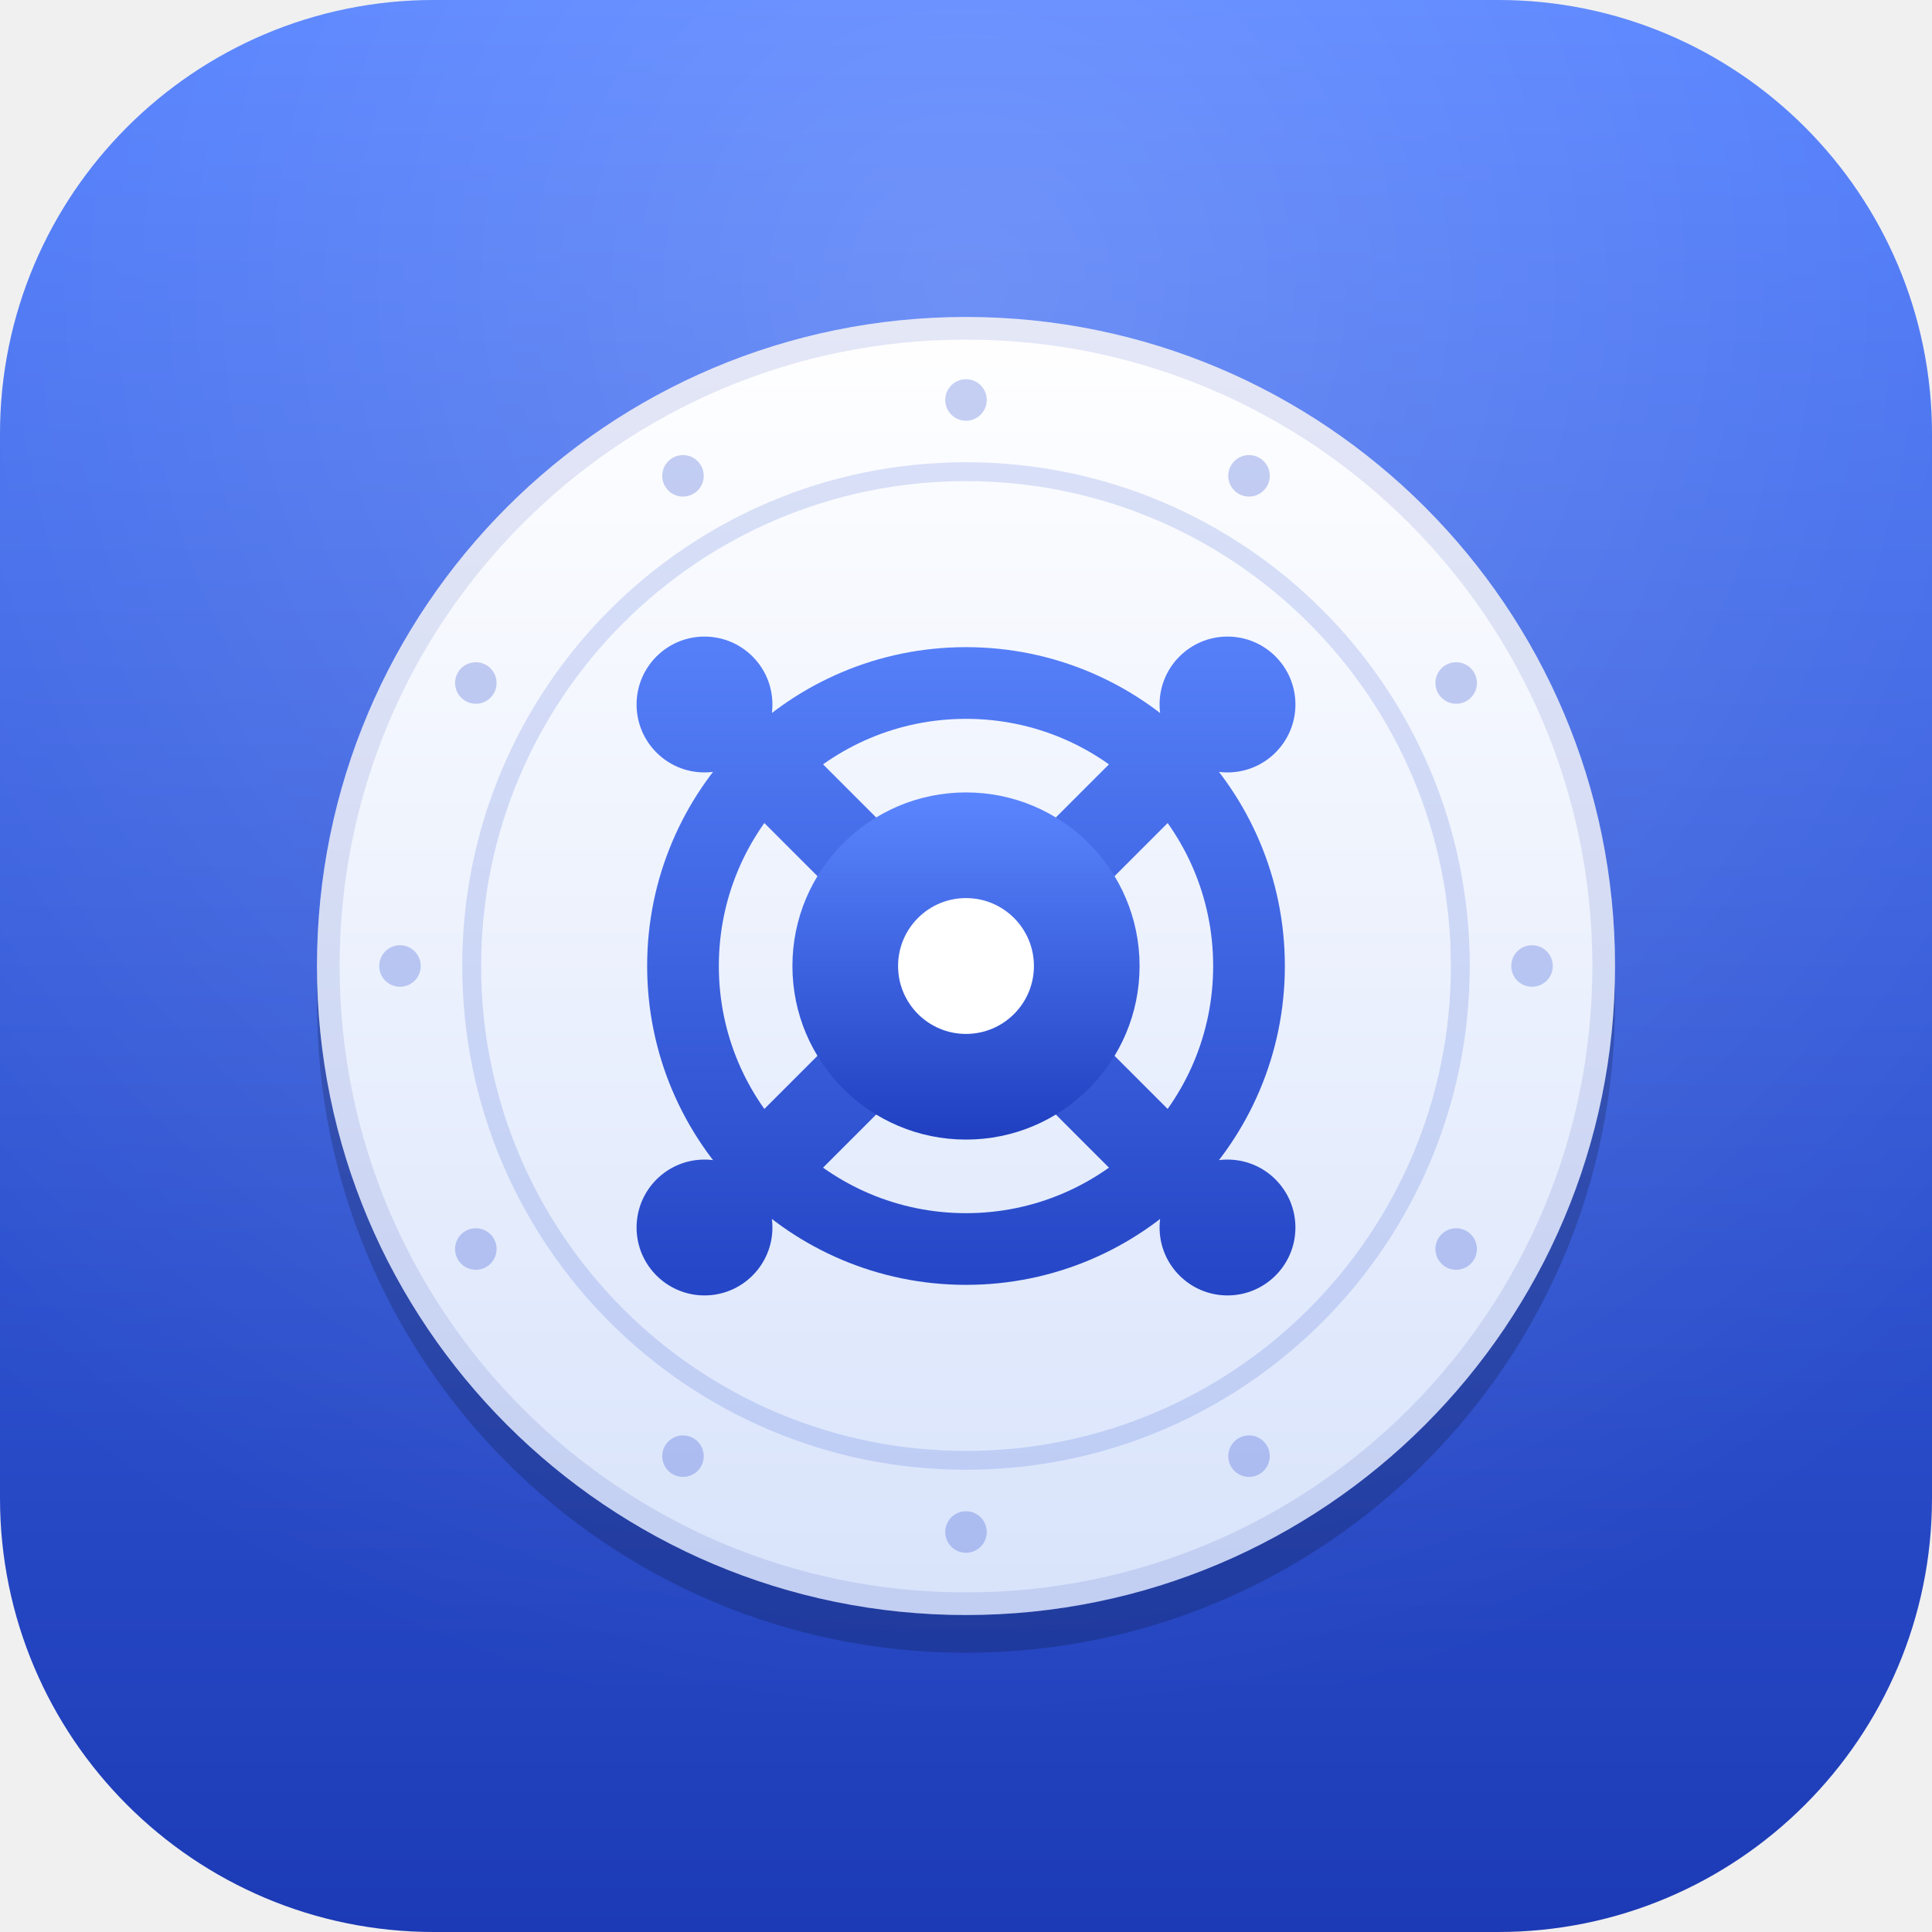
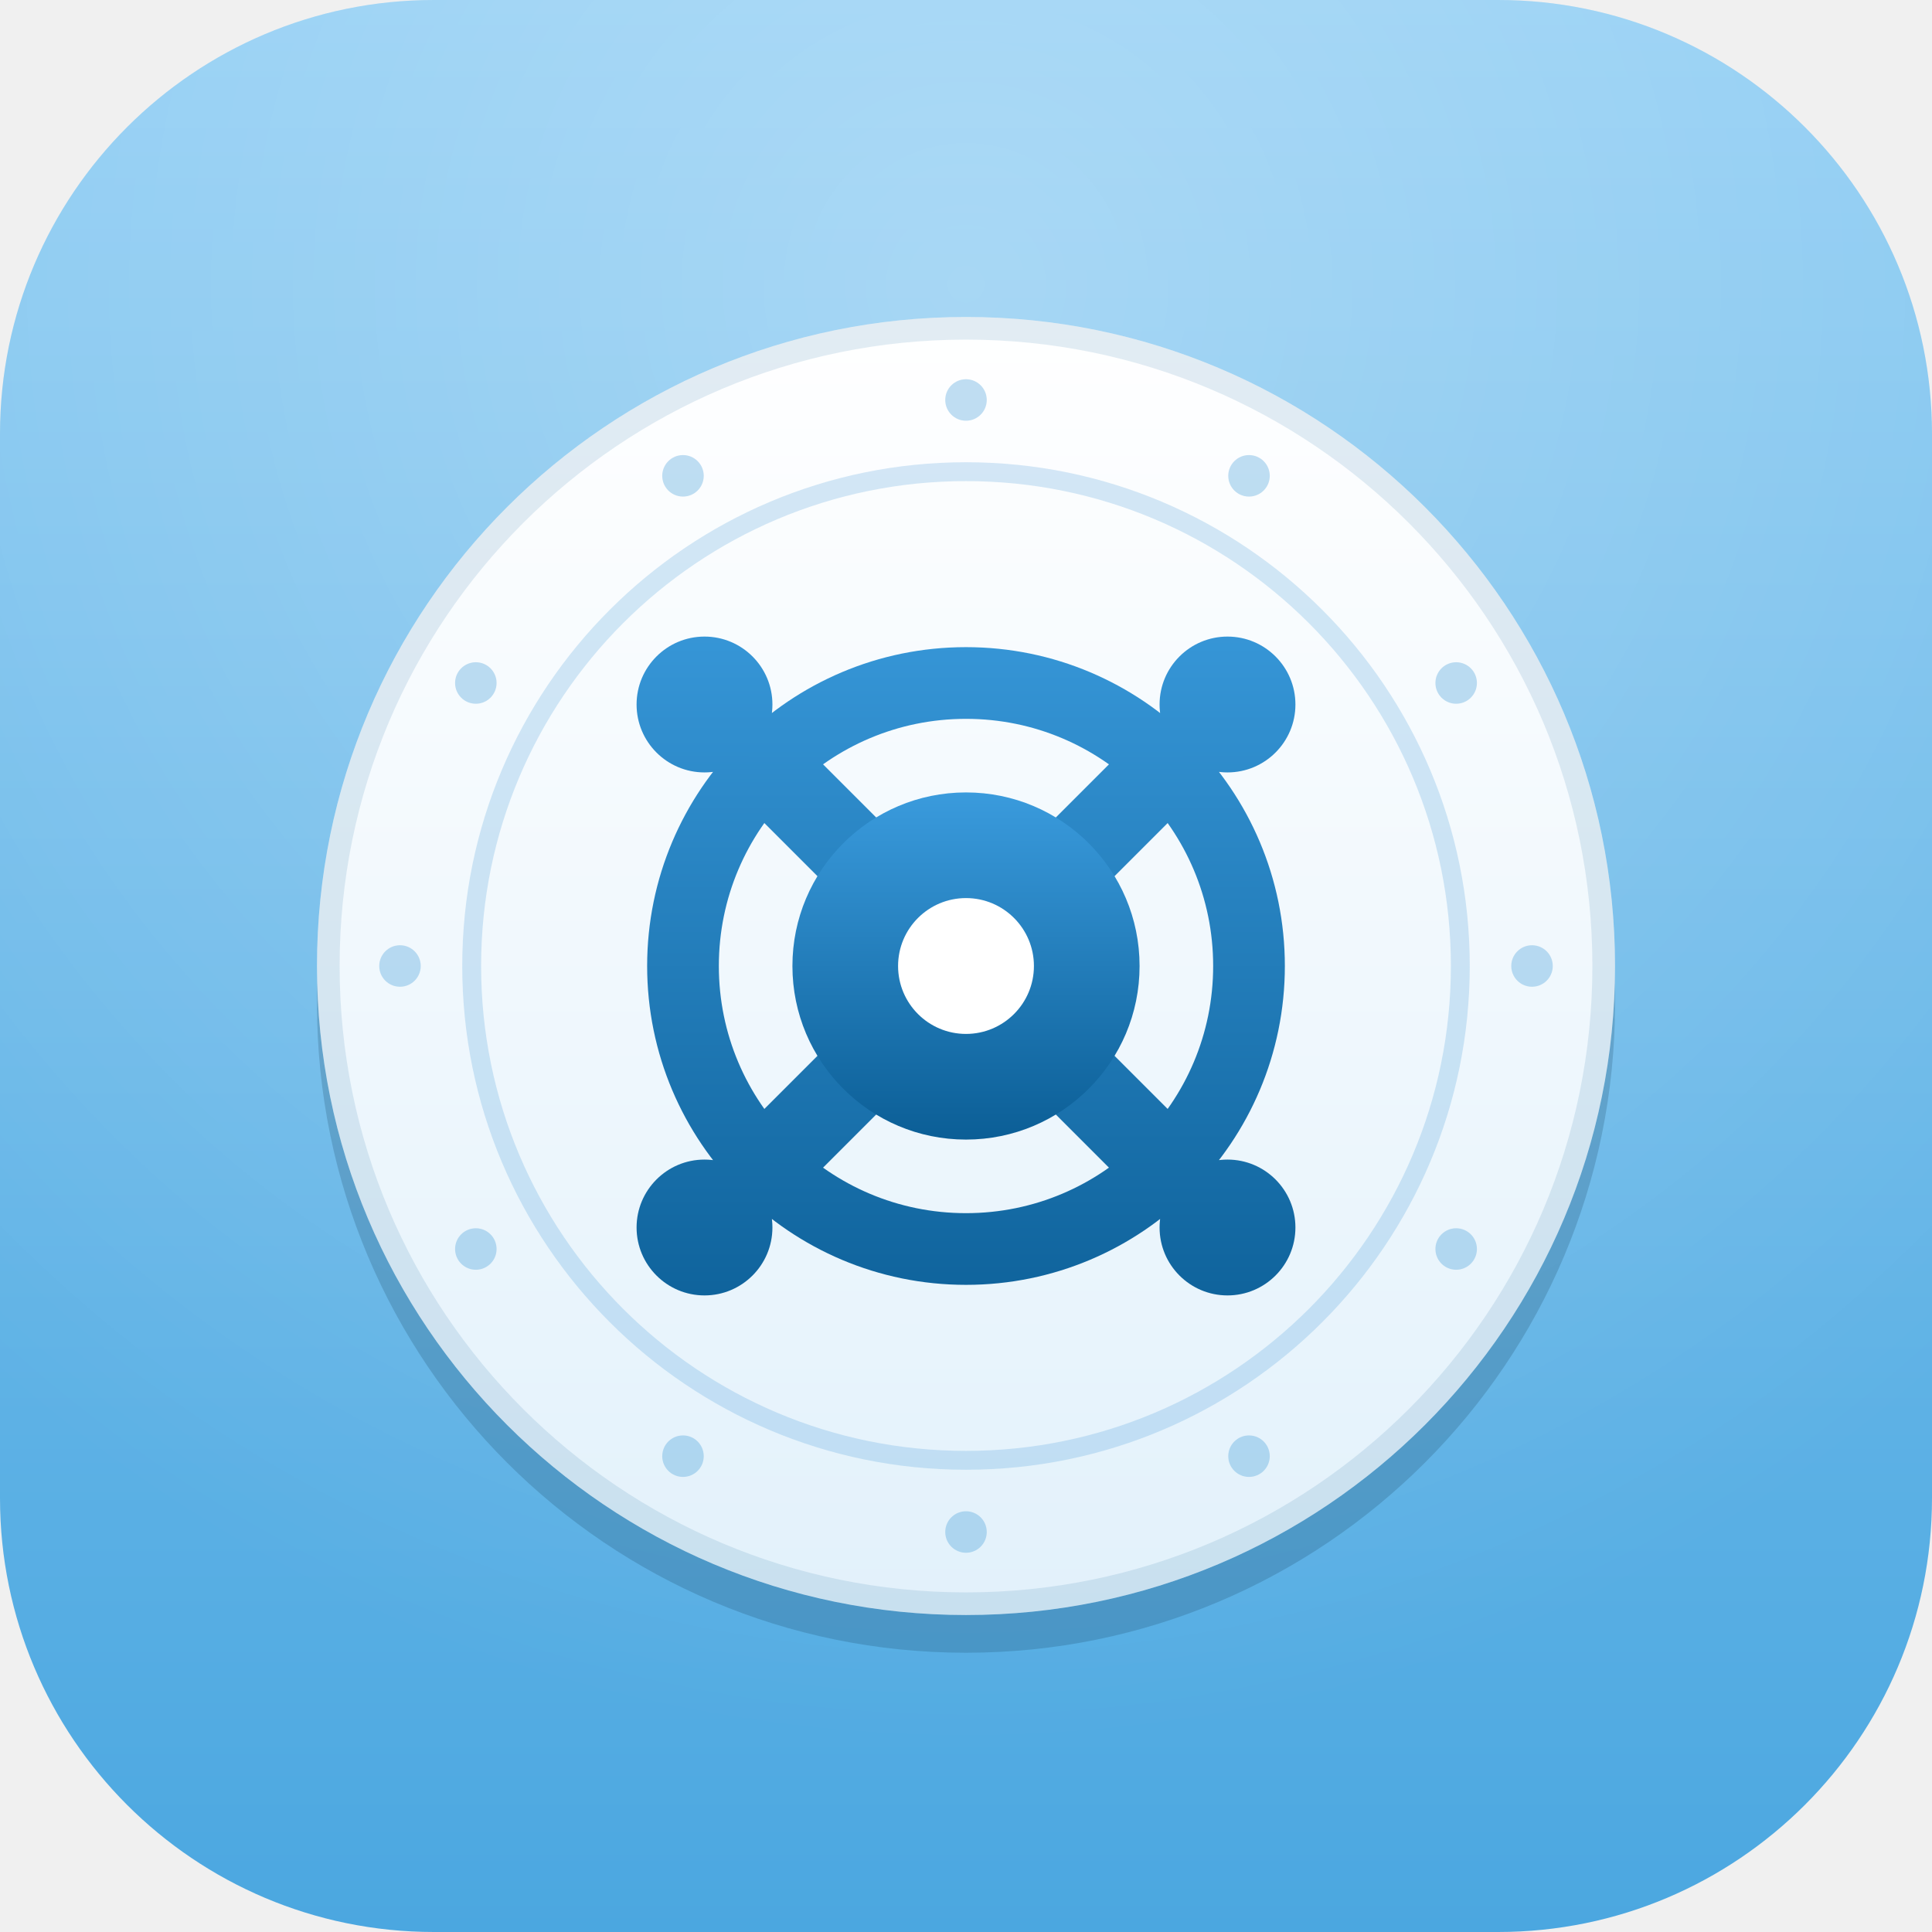
<svg xmlns="http://www.w3.org/2000/svg" viewBox="0 0 1024 1024" width="1024" height="1024">
  <defs>
    <clipPath id="sq">
      <rect width="1024" height="1024" rx="230" />
    </clipPath>
  </defs>
  <g clip-path="url(#sq)">
    <defs>
      <linearGradient id="L0bg" gradientUnits="userSpaceOnUse" x1="0" y1="0" x2="0" y2="1024">
-         <stop offset="0" stop-color="#4C7BFF" />
-         <stop offset="1" stop-color="#1C3AB5" />
+         <stop offset="0" stop-color="#8FCDF3" />
+         <stop offset="1" stop-color="#4BA7E0" />
      </linearGradient>
      <radialGradient id="L0hi" cx=".5" cy=".15" r=".75">
-         <stop offset="0" stop-color="#FFFFFF" stop-opacity=".22" />
+         <stop offset="0" stop-color="#FFFFFF" stop-opacity=".28" />
        <stop offset="1" stop-color="#FFFFFF" stop-opacity="0" />
      </radialGradient>
    </defs>
    <rect width="1024" height="1024" fill="url(#L0bg)" />
    <rect width="1024" height="1024" fill="url(#L0hi)" />
-     <circle cx="512" cy="532" r="344" fill="#000" fill-opacity=".18" />
+     <circle cx="512" cy="532" r="344" fill="#0B2A40" fill-opacity=".18" />
    <defs>
      <linearGradient id="L1d" gradientUnits="userSpaceOnUse" x1="0" y1="168" x2="0" y2="856">
        <stop offset="0" stop-color="#FFFFFF" />
-         <stop offset="1" stop-color="#D8E3FB" />
+         <stop offset="1" stop-color="#E2F1FB" />
      </linearGradient>
    </defs>
    <circle cx="512" cy="512" r="344" fill="url(#L1d)" />
-     <circle cx="512" cy="512" r="338" fill="none" stroke="#1C3AB5" stroke-opacity=".12" stroke-width="12" />
-     <circle cx="512" cy="512" r="262" fill="none" stroke="#2447D0" stroke-opacity=".16" stroke-width="10" />
-     <circle cx="512.0" cy="212.0" r="11" fill="#2447D0" fill-opacity=".26" />
-     <circle cx="662.0" cy="252.2" r="11" fill="#2447D0" fill-opacity=".26" />
-     <circle cx="771.8" cy="362.0" r="11" fill="#2447D0" fill-opacity=".26" />
-     <circle cx="812.0" cy="512.0" r="11" fill="#2447D0" fill-opacity=".26" />
-     <circle cx="771.8" cy="662.0" r="11" fill="#2447D0" fill-opacity=".26" />
-     <circle cx="662.0" cy="771.8" r="11" fill="#2447D0" fill-opacity=".26" />
-     <circle cx="512.0" cy="812.0" r="11" fill="#2447D0" fill-opacity=".26" />
-     <circle cx="362.0" cy="771.8" r="11" fill="#2447D0" fill-opacity=".26" />
-     <circle cx="252.2" cy="662.0" r="11" fill="#2447D0" fill-opacity=".26" />
-     <circle cx="212.0" cy="512.0" r="11" fill="#2447D0" fill-opacity=".26" />
-     <circle cx="252.2" cy="362.0" r="11" fill="#2447D0" fill-opacity=".26" />
-     <circle cx="362.0" cy="252.2" r="11" fill="#2447D0" fill-opacity=".26" />
+     <circle cx="512" cy="512" r="338" fill="none" stroke="#0B5E96" stroke-opacity=".12" stroke-width="12" />
+     <circle cx="512" cy="512" r="262" fill="none" stroke="#2E8FD3" stroke-opacity=".20" stroke-width="10" />
+     <circle cx="512.0" cy="212.0" r="11" fill="#2E8FD3" fill-opacity=".30" />
+     <circle cx="662.0" cy="252.2" r="11" fill="#2E8FD3" fill-opacity=".30" />
+     <circle cx="771.8" cy="362.0" r="11" fill="#2E8FD3" fill-opacity=".30" />
+     <circle cx="812.0" cy="512.0" r="11" fill="#2E8FD3" fill-opacity=".30" />
+     <circle cx="771.8" cy="662.0" r="11" fill="#2E8FD3" fill-opacity=".30" />
+     <circle cx="662.0" cy="771.8" r="11" fill="#2E8FD3" fill-opacity=".30" />
+     <circle cx="512.0" cy="812.0" r="11" fill="#2E8FD3" fill-opacity=".30" />
+     <circle cx="362.0" cy="771.8" r="11" fill="#2E8FD3" fill-opacity=".30" />
+     <circle cx="252.2" cy="662.0" r="11" fill="#2E8FD3" fill-opacity=".30" />
+     <circle cx="212.0" cy="512.0" r="11" fill="#2E8FD3" fill-opacity=".30" />
+     <circle cx="252.2" cy="362.0" r="11" fill="#2E8FD3" fill-opacity=".30" />
+     <circle cx="362.0" cy="252.2" r="11" fill="#2E8FD3" fill-opacity=".30" />
    <defs>
      <linearGradient id="L2w" gradientUnits="userSpaceOnUse" x1="0" y1="300" x2="0" y2="724">
-         <stop offset="0" stop-color="#5B86FF" />
-         <stop offset="1" stop-color="#1F3FC0" />
+         <stop offset="0" stop-color="#3A9BDD" />
+         <stop offset="1" stop-color="#0B5E96" />
      </linearGradient>
    </defs>
    <circle cx="512" cy="512" r="150" fill="none" stroke="url(#L2w)" stroke-width="38" />
    <g stroke="url(#L2w)" stroke-width="44" stroke-linecap="round">
      <line x1="650.6" y1="650.6" x2="373.4" y2="373.4" />
      <line x1="373.4" y1="650.6" x2="650.6" y2="373.4" />
    </g>
    <circle cx="650.6" cy="650.6" r="36" fill="url(#L2w)" />
    <circle cx="373.4" cy="650.6" r="36" fill="url(#L2w)" />
    <circle cx="373.4" cy="373.4" r="36" fill="url(#L2w)" />
    <circle cx="650.6" cy="373.4" r="36" fill="url(#L2w)" />
    <defs>
      <linearGradient id="L3h" gradientUnits="userSpaceOnUse" x1="0" y1="420" x2="0" y2="604">
-         <stop offset="0" stop-color="#5B86FF" />
-         <stop offset="1" stop-color="#1F3FC0" />
+         <stop offset="0" stop-color="#3A9BDD" />
+         <stop offset="1" stop-color="#0B5E96" />
      </linearGradient>
    </defs>
    <circle cx="512" cy="512" r="92" fill="url(#L3h)" />
    <circle cx="512" cy="512" r="36" fill="#FFFFFF" />
  </g>
</svg>
